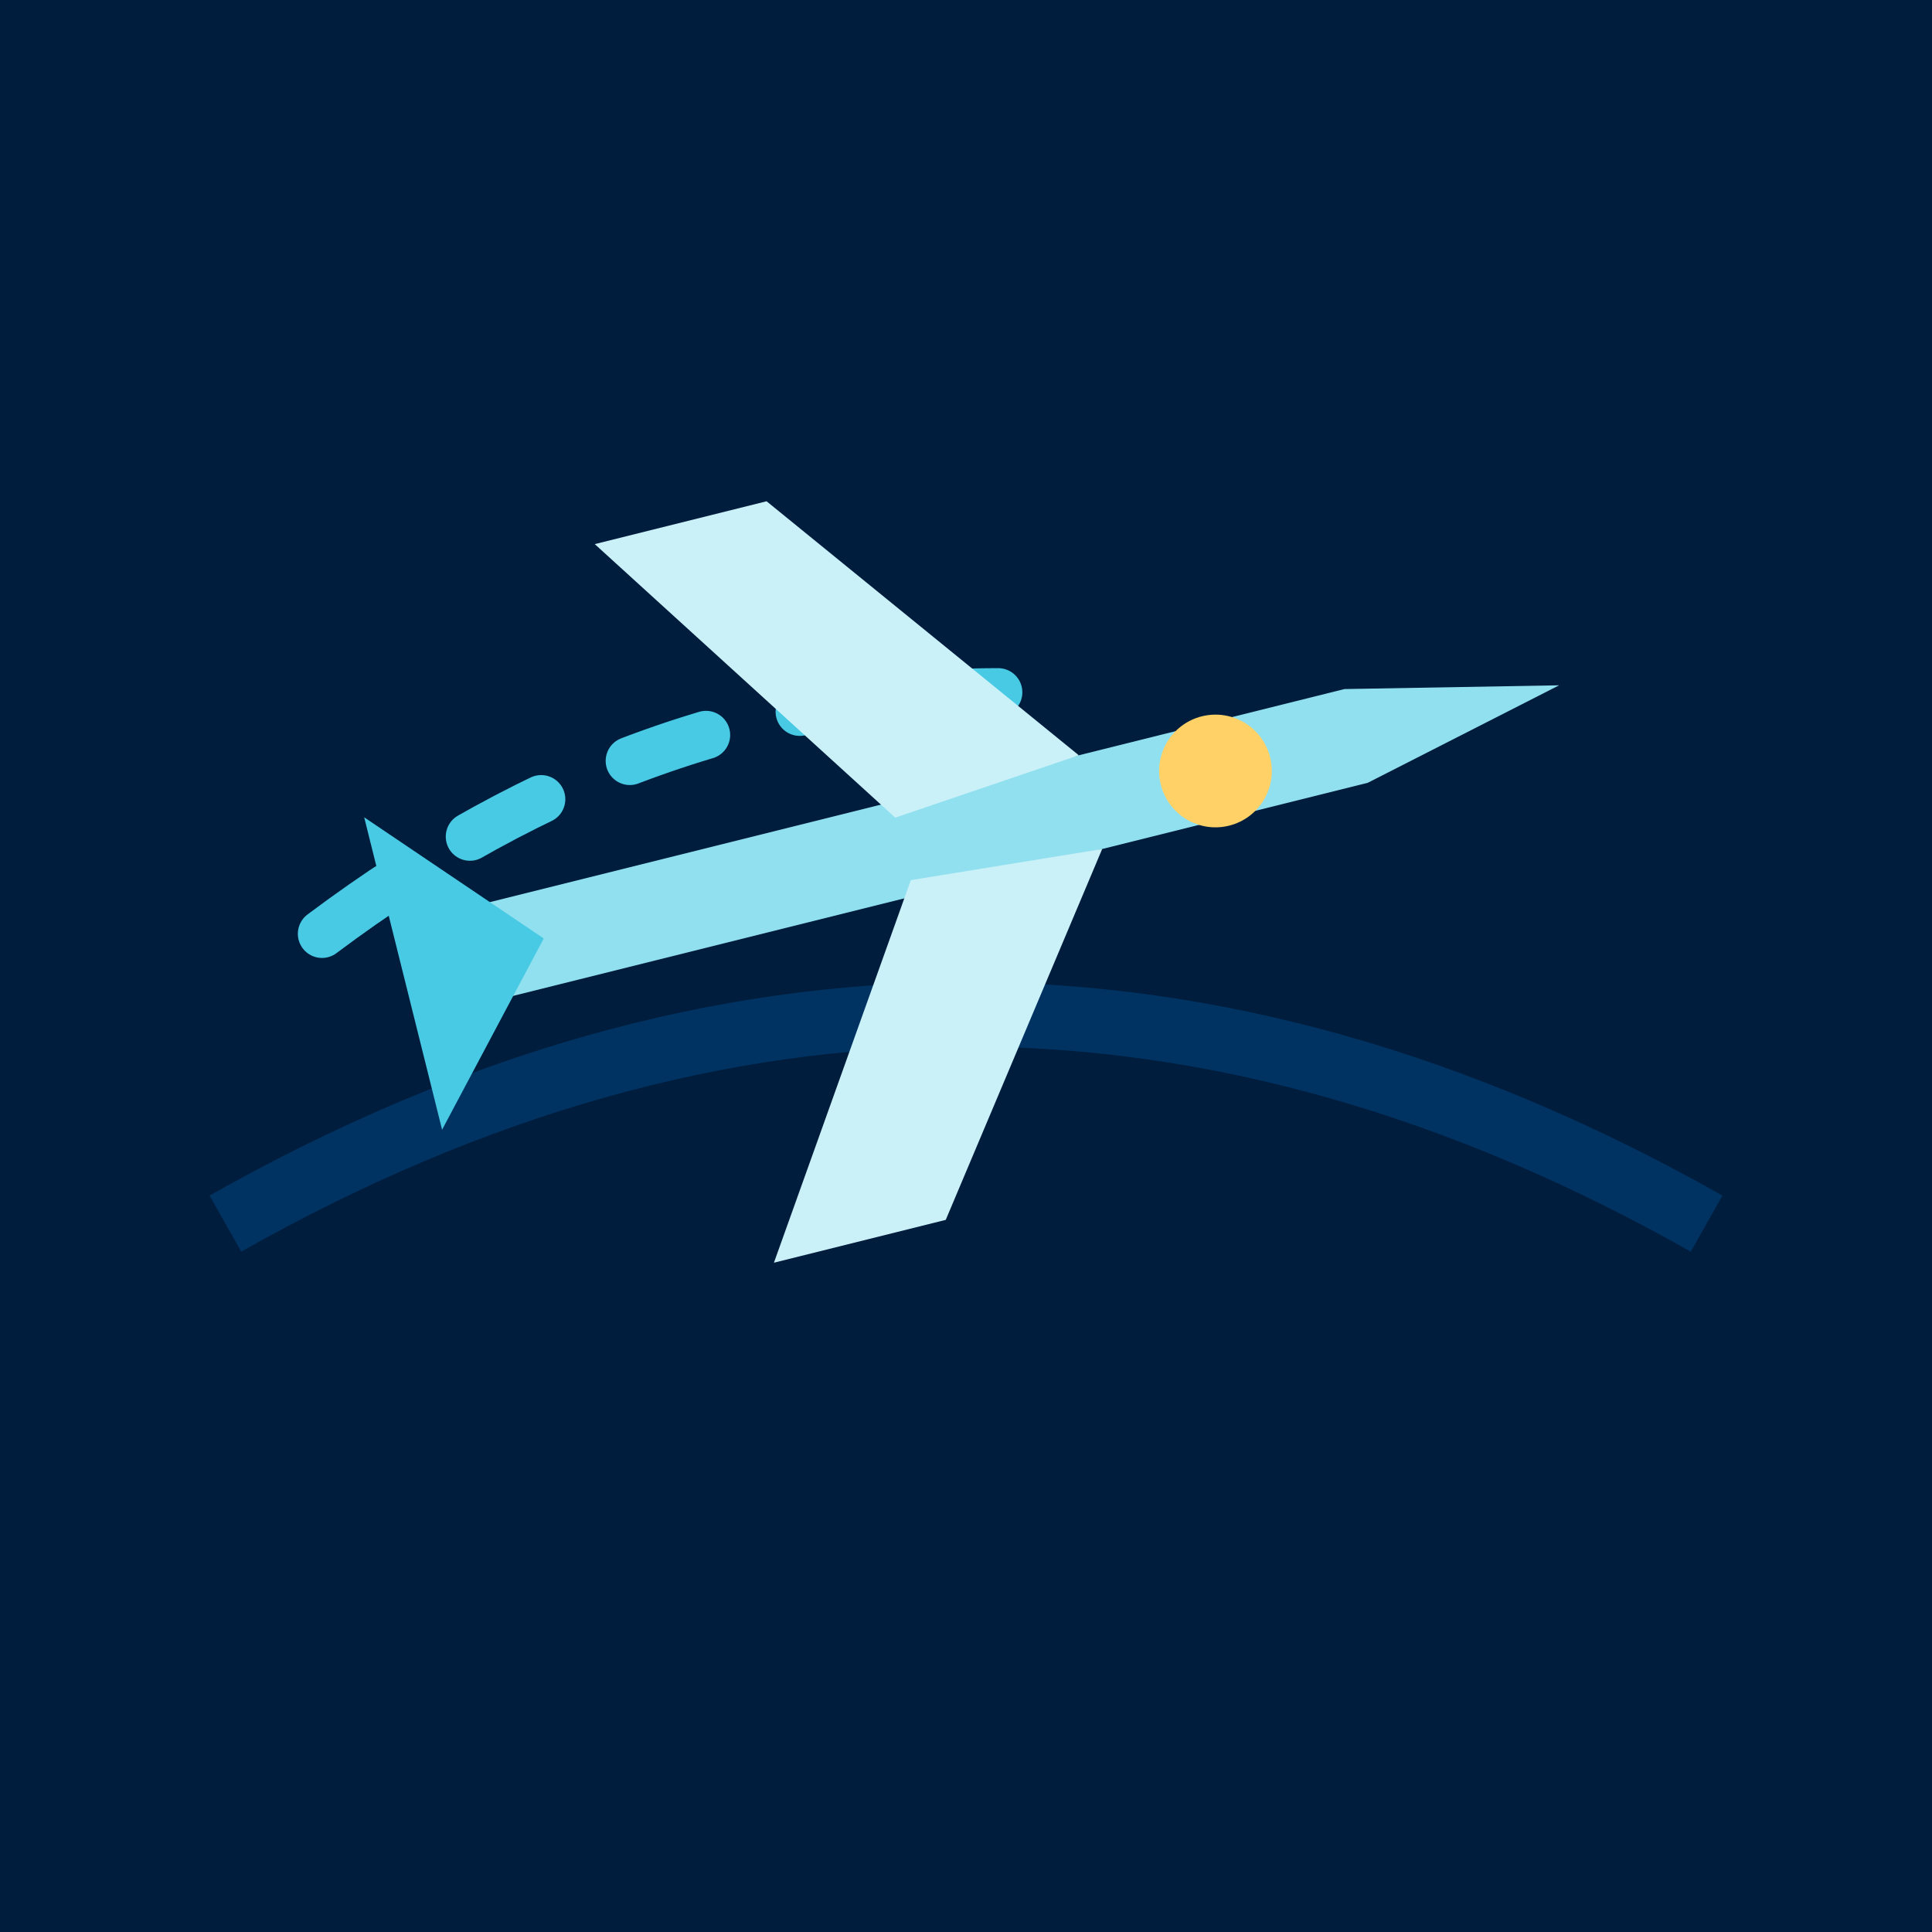
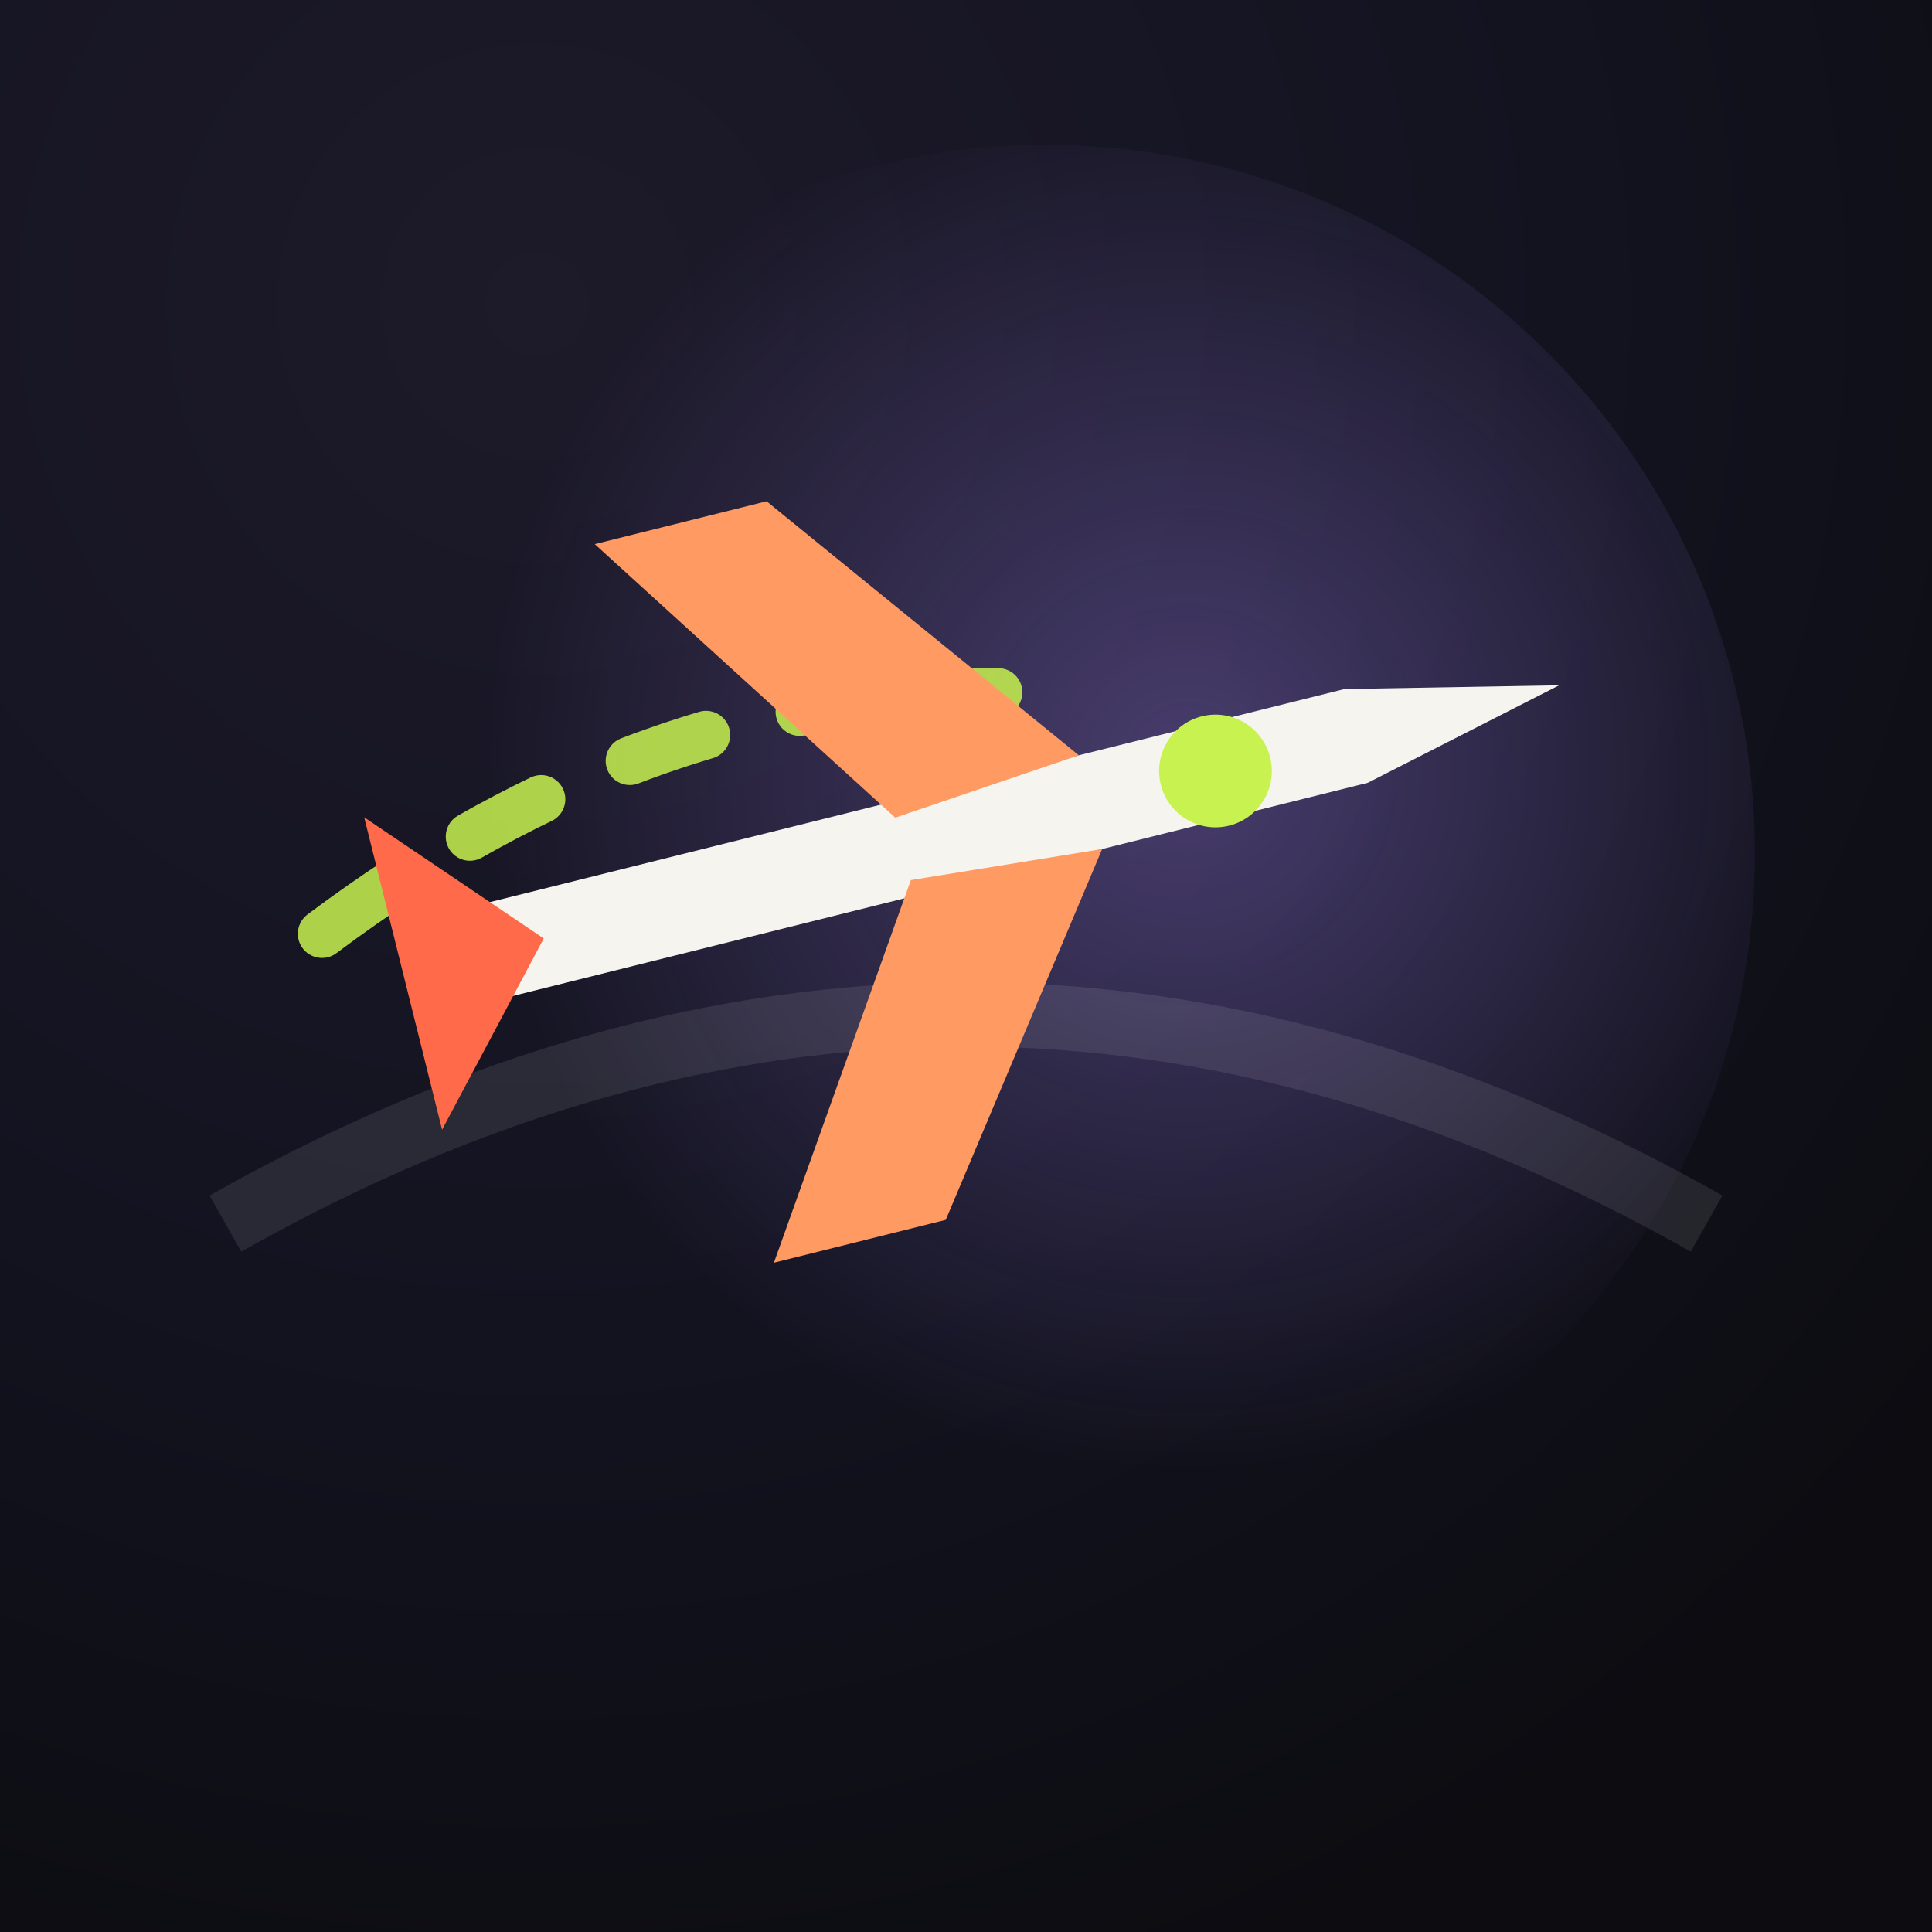
<svg xmlns="http://www.w3.org/2000/svg" viewBox="0 0 240 240" width="240" height="240">
-   <rect width="240" height="240" fill="#001d3d" />
-   <path d="M28 152 q46 -26 92 -26 t92 26" fill="none" stroke="#003566" stroke-width="8" opacity=".9" />
-   <path d="M40 116 q40 -30 84 -30" fill="none" stroke="#48cae4" stroke-width="6" stroke-dasharray="10 12" stroke-linecap="round" />
+   <defs>
+     <radialGradient id="bg" cx="28%" cy="16%" r="92%">
+       <stop offset="0" stop-color="#1d1a2a" />
+       <stop offset="58%" stop-color="#131320" />
+       <stop offset="100%" stop-color="#0c0c11" />
+     </radialGradient>
+     <radialGradient id="glow" cx="60%" cy="44%" r="50%">
+       <stop offset="0" stop-color="#a98bff" stop-opacity=".34" />
+       <stop offset="100%" stop-color="#a98bff" stop-opacity="0" />
+     </radialGradient>
+   </defs>
+   <rect width="240" height="240" fill="url(#bg)" />
+   <circle cx="130" cy="106" r="88" fill="url(#glow)" />
+   <path d="M28 152 q46 -26 92 -26 t92 26" fill="none" stroke="#ffffff" stroke-opacity=".10" stroke-width="8" opacity=".9" />
+   <path d="M40 116 q40 -30 84 -30" fill="none" stroke="#c8f250" stroke-width="6" stroke-dasharray="10 12" stroke-linecap="round" stroke-opacity=".85" />
  <g transform="translate(118 104) rotate(-14)">
-     <path d="M-64 6 L52 6 L78 0 L52 -6 L-64 -6 Z" fill="#90e0ef" />
-     <path d="M-6 -4 L-34 -46 L-12 -46 L18 -6 Z" fill="#caf0f8" />
-     <path d="M-6 4 L-34 46 L-12 46 L18 6 Z" fill="#caf0f8" />
-     <path d="M-70 -20 L-52 0 L-70 20 Z" fill="#48cae4" />
-     <circle cx="34" cy="0" r="7" fill="#ffd166" />
+     <path d="M-64 6 L52 6 L78 0 L52 -6 L-64 -6 Z" fill="#f6f4ef" />
+     <path d="M-6 -4 L-34 -46 L-12 -46 L18 -6 Z" fill="#ff9a63" />
+     <path d="M-6 4 L-34 46 L-12 46 L18 6 Z" fill="#ff9a63" />
+     <path d="M-70 -20 L-52 0 L-70 20 Z" fill="#ff6b4a" />
+     <circle cx="34" cy="0" r="7" fill="#c8f250" />
  </g>
</svg>
